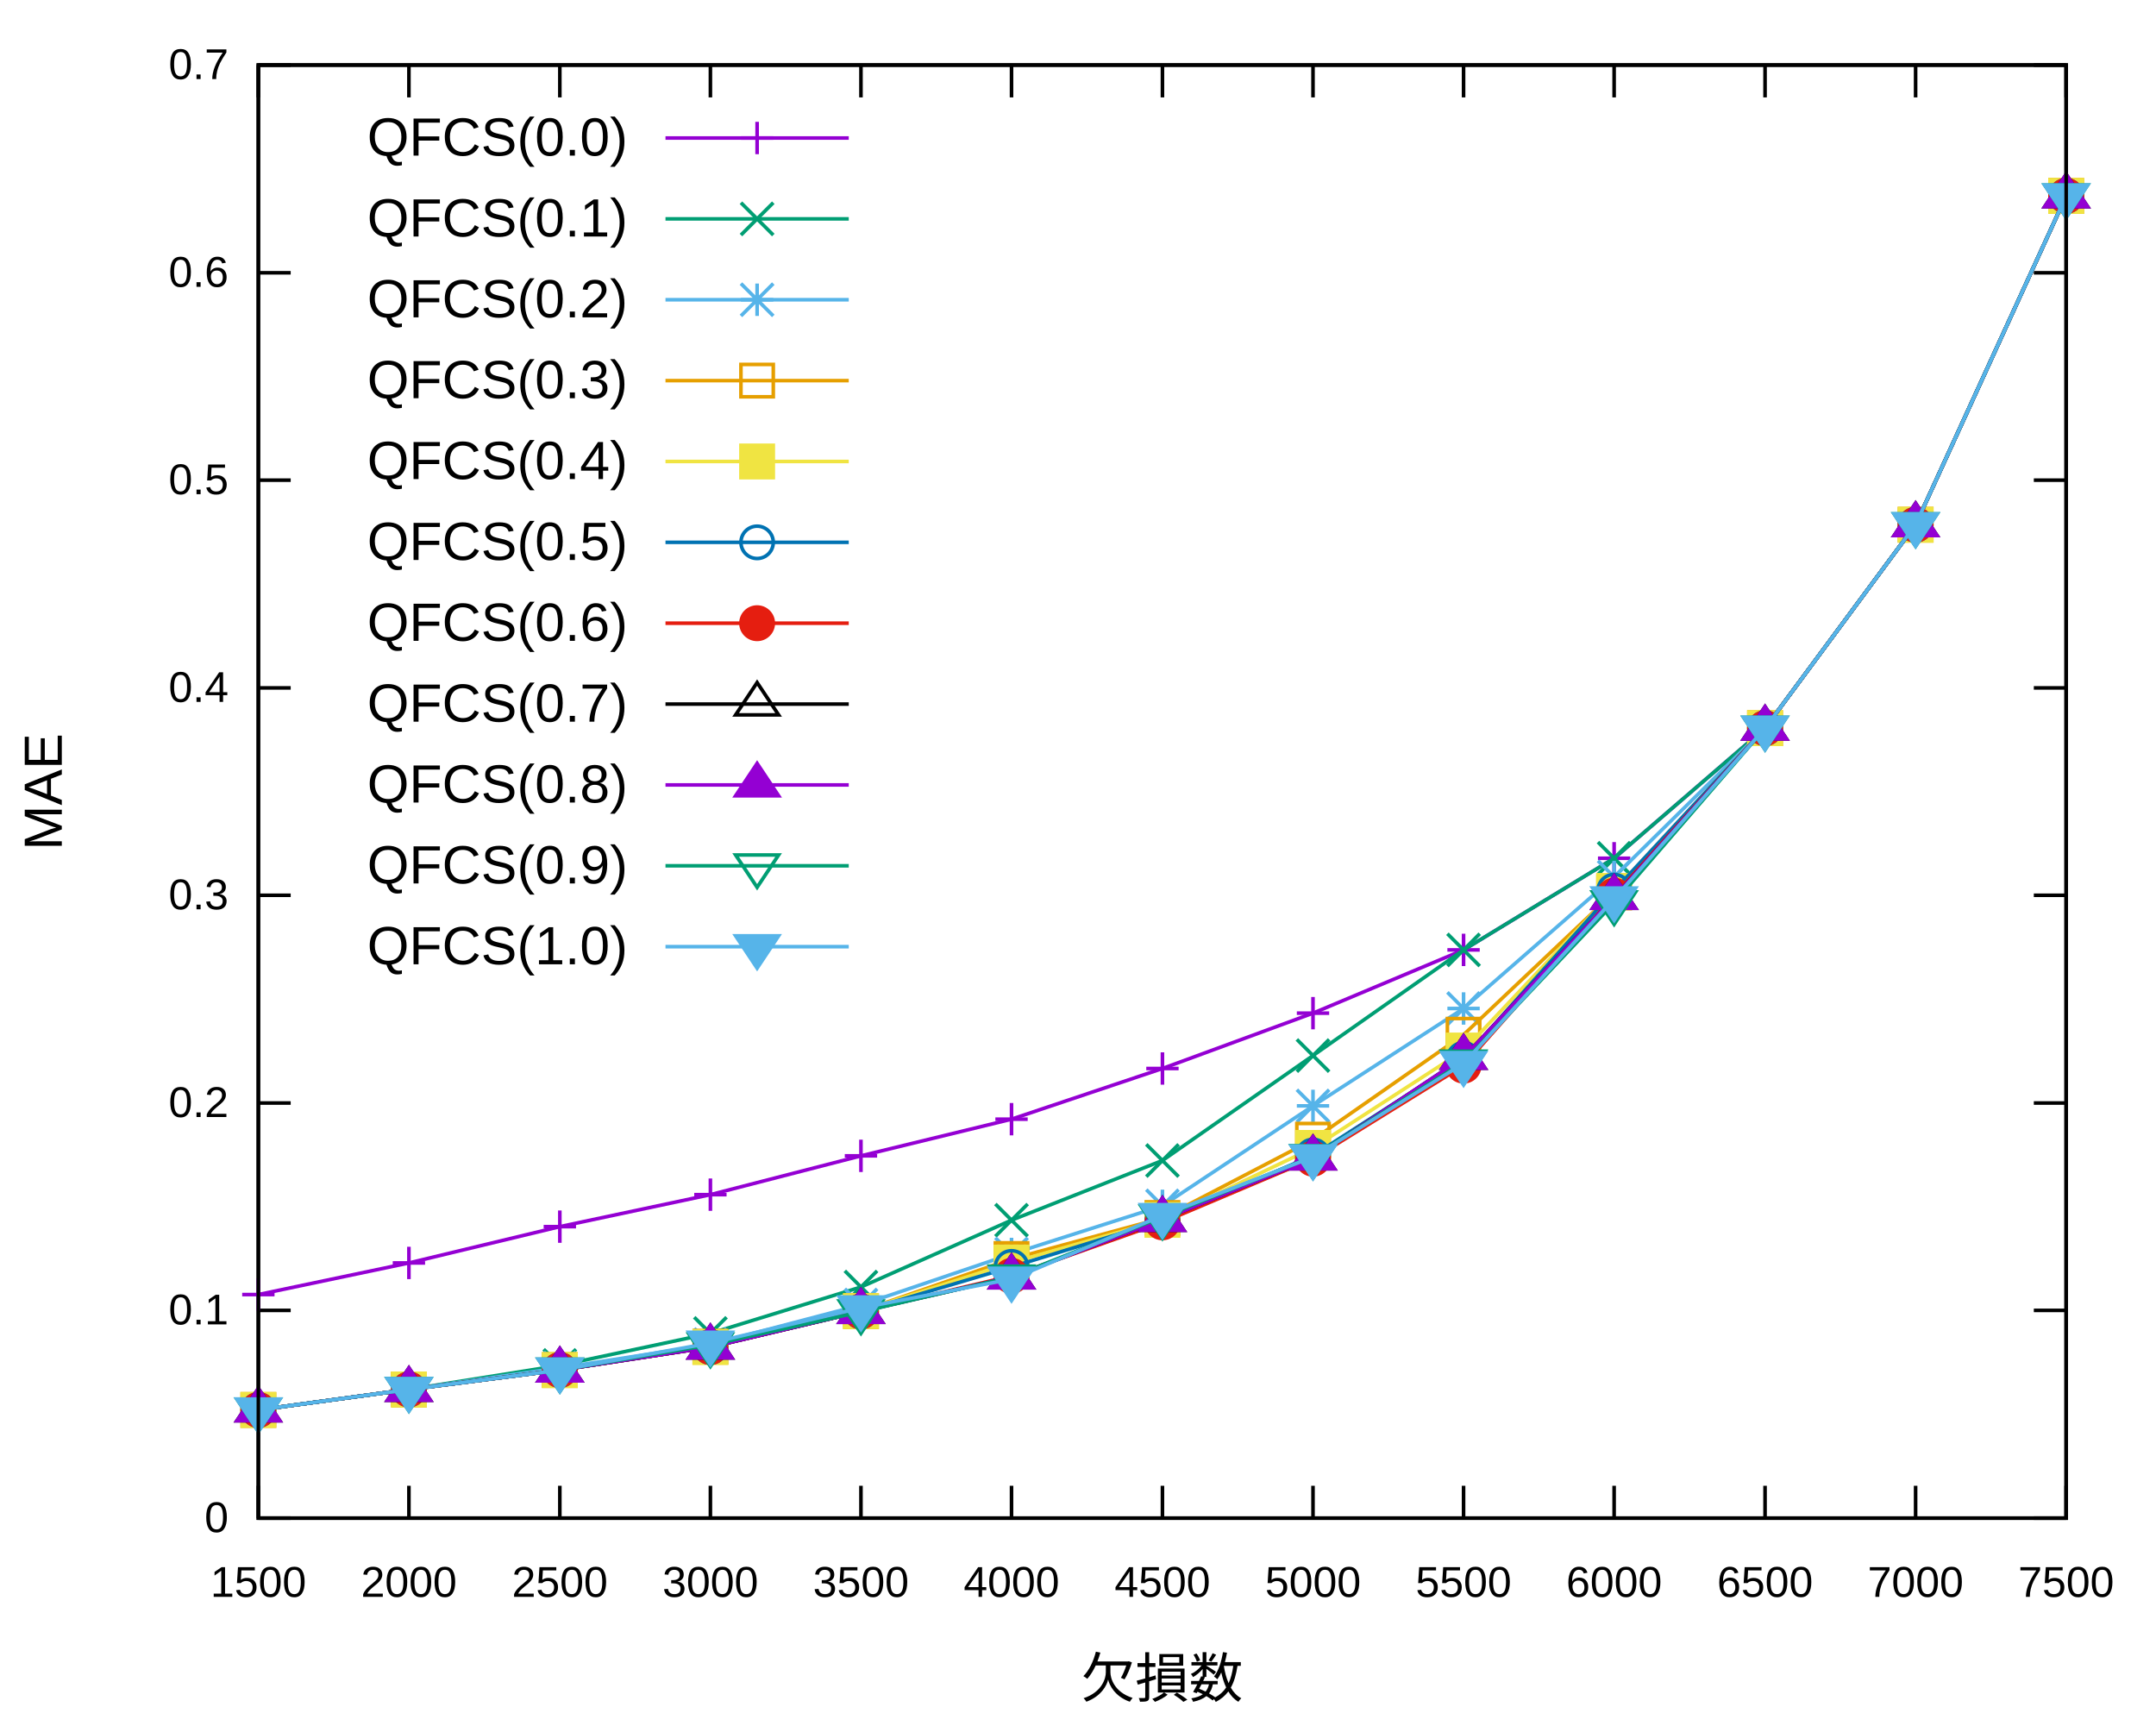
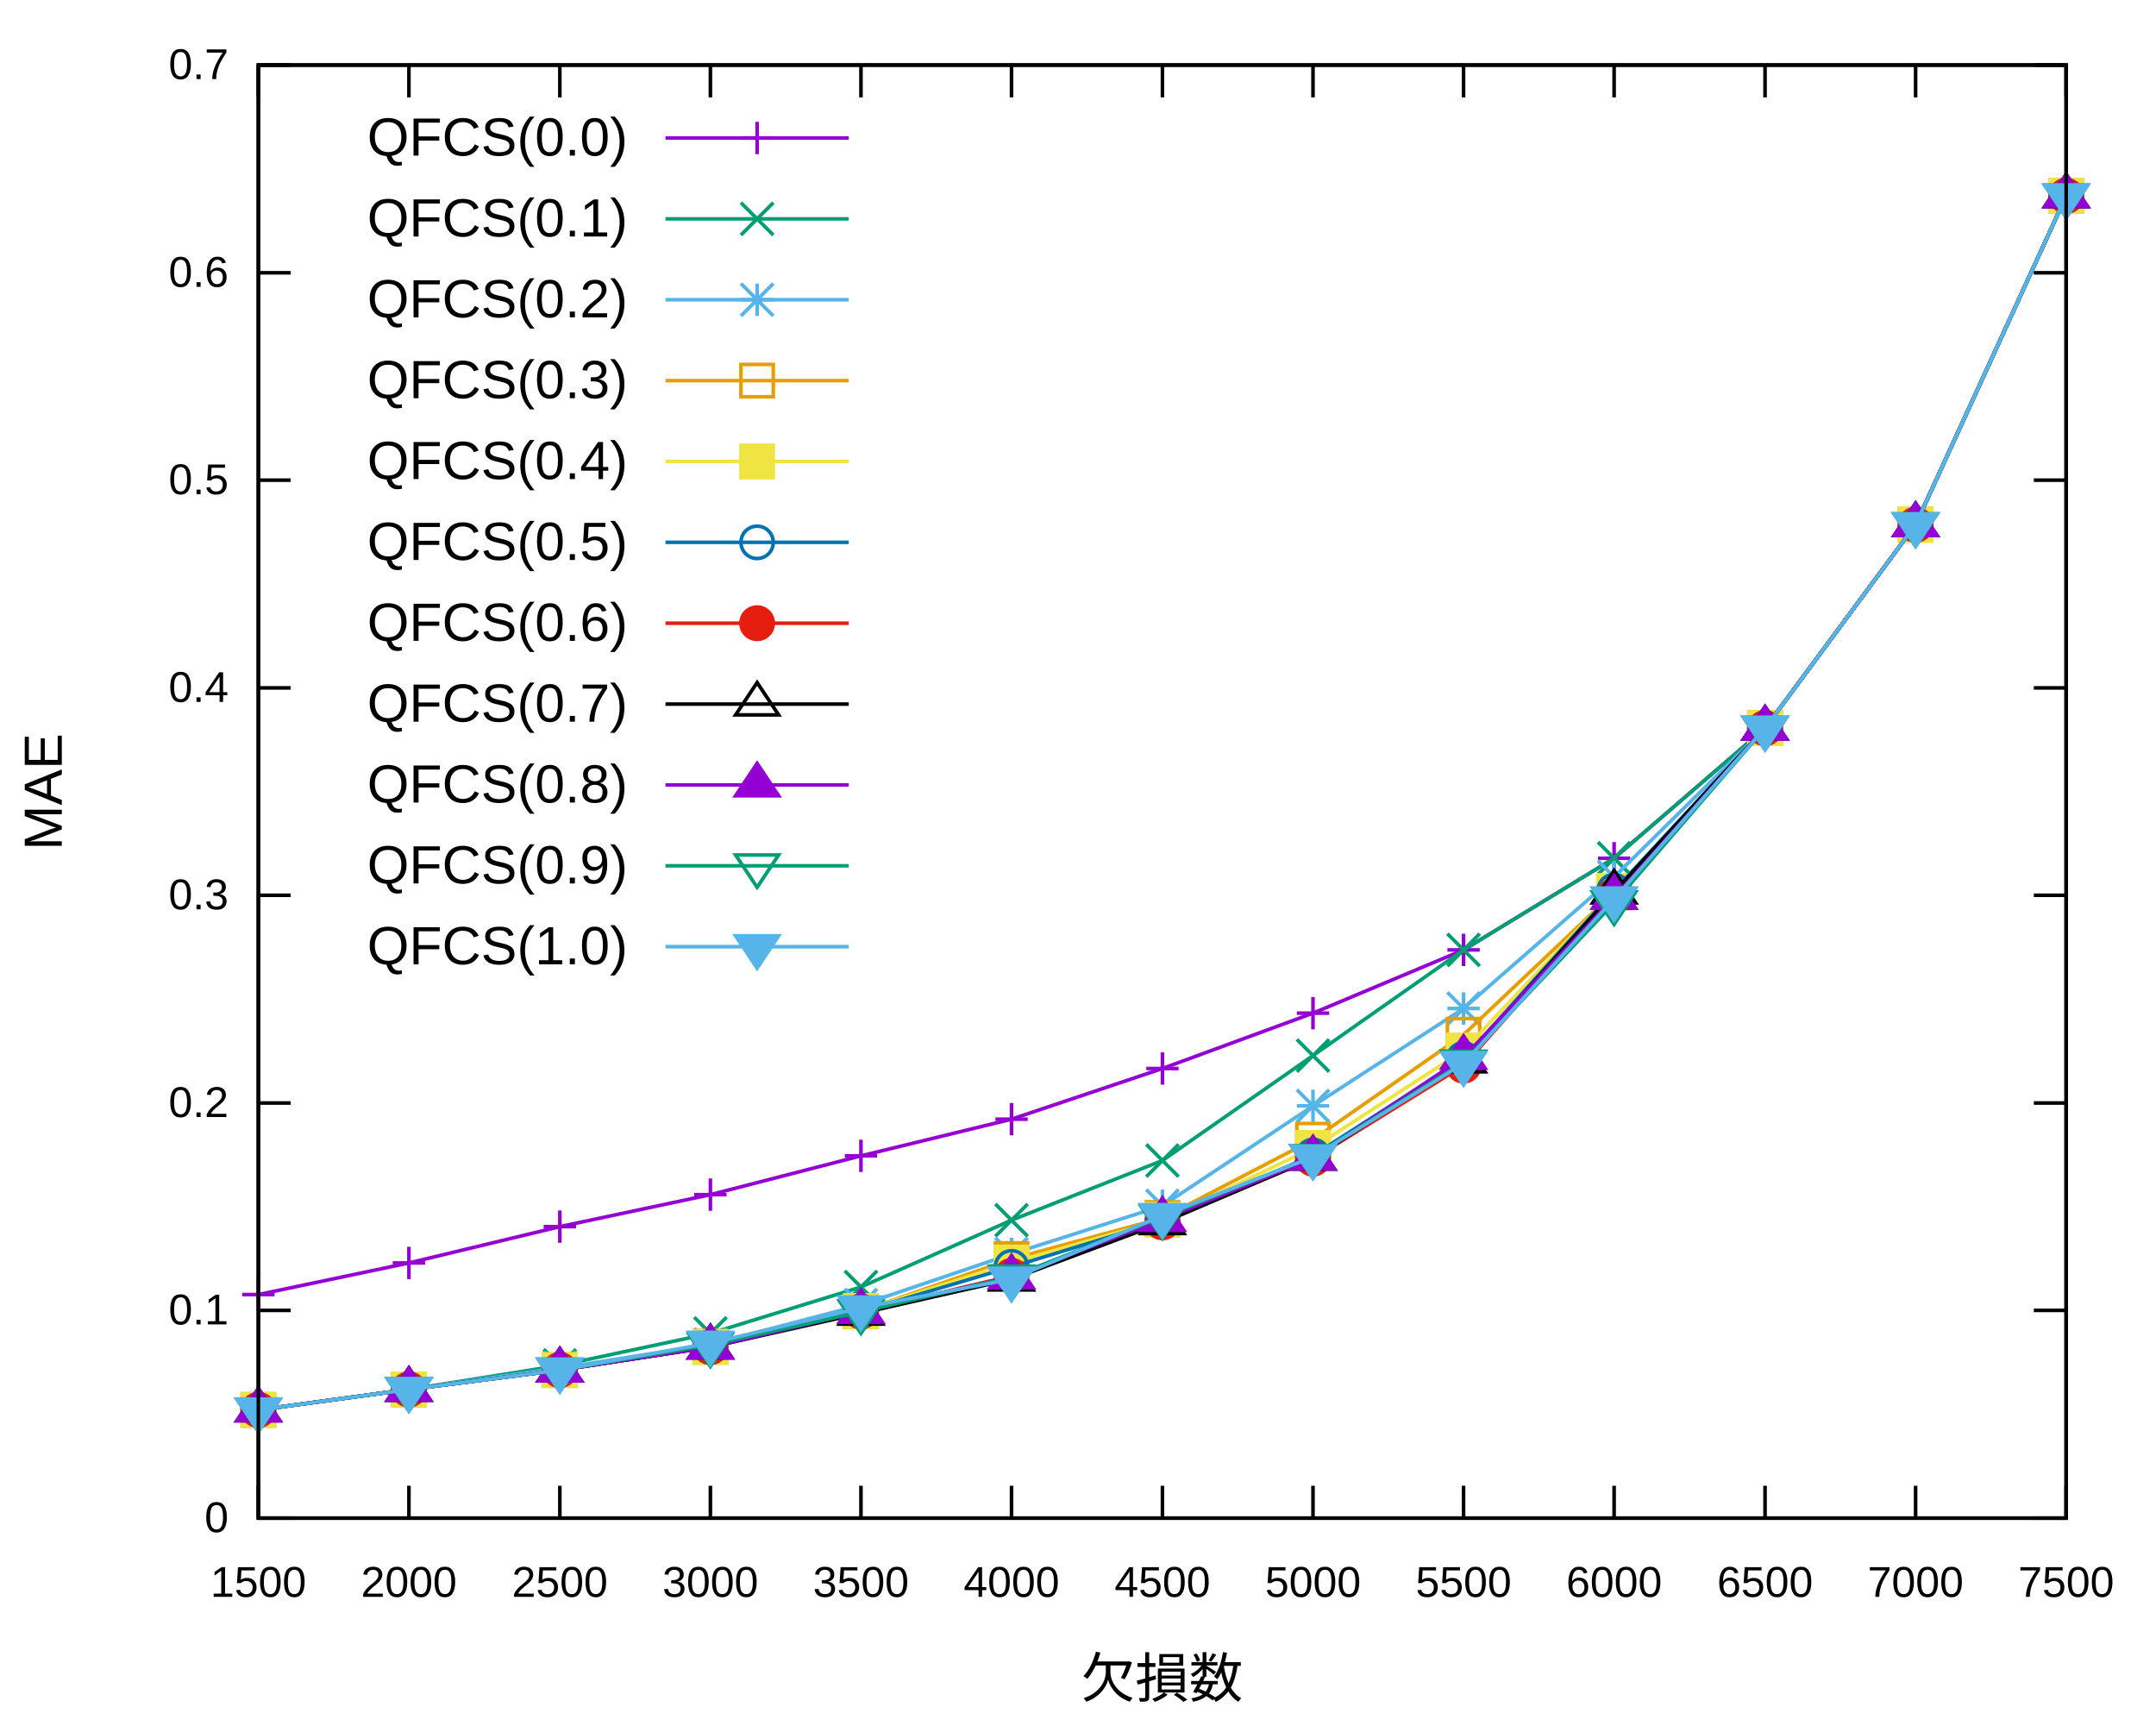
<svg xmlns="http://www.w3.org/2000/svg" xmlns:xlink="http://www.w3.org/1999/xlink" width="600" height="480" viewBox="0 0 600 480">
  <g id="gnuplot_canvas">
    <rect x="0" y="0" width="600" height="480" fill="none" />
    <defs>
      <circle id="gpDot" r="0.5" stroke-width="0.5" />
      <path id="gpPt0" stroke-width="0.222" stroke="currentColor" d="M-1,0 h2 M0,-1 v2" />
      <path id="gpPt1" stroke-width="0.222" stroke="currentColor" d="M-1,-1 L1,1 M1,-1 L-1,1" />
      <path id="gpPt2" stroke-width="0.222" stroke="currentColor" d="M-1,0 L1,0 M0,-1 L0,1 M-1,-1 L1,1 M-1,1 L1,-1" />
      <rect id="gpPt3" stroke-width="0.222" stroke="currentColor" x="-1" y="-1" width="2" height="2" />
      <rect id="gpPt4" stroke-width="0.222" stroke="currentColor" fill="currentColor" x="-1" y="-1" width="2" height="2" />
      <circle id="gpPt5" stroke-width="0.222" stroke="currentColor" cx="0" cy="0" r="1" />
      <use xlink:href="#gpPt5" id="gpPt6" fill="currentColor" stroke="none" />
      <path id="gpPt7" stroke-width="0.222" stroke="currentColor" d="M0,-1.33 L-1.33,0.67 L1.33,0.67 z" />
      <use xlink:href="#gpPt7" id="gpPt8" fill="currentColor" stroke="none" />
      <use xlink:href="#gpPt7" id="gpPt9" stroke="currentColor" transform="rotate(180)" />
      <use xlink:href="#gpPt9" id="gpPt10" fill="currentColor" stroke="none" />
      <use xlink:href="#gpPt3" id="gpPt11" stroke="currentColor" transform="rotate(45)" />
      <use xlink:href="#gpPt11" id="gpPt12" fill="currentColor" stroke="none" />
      <path id="gpPt13" stroke-width="0.222" stroke="currentColor" d="M0,1.330 L1.265,0.411 L0.782,-1.067 L-0.782,-1.076 L-1.265,0.411 z" />
      <use xlink:href="#gpPt13" id="gpPt14" fill="currentColor" stroke="none" />
      <filter id="textbox" filterUnits="objectBoundingBox" x="0" y="0" height="1" width="1">
        <feFlood flood-color="white" flood-opacity="1" result="bgnd" />
        <feComposite in="SourceGraphic" in2="bgnd" operator="atop" />
      </filter>
      <filter id="greybox" filterUnits="objectBoundingBox" x="0" y="0" height="1" width="1">
        <feFlood flood-color="lightgrey" flood-opacity="1" result="grey" />
        <feComposite in="SourceGraphic" in2="grey" operator="atop" />
      </filter>
    </defs>
    <g fill="none" color="white" stroke="black" stroke-width="1.00" stroke-linecap="butt" stroke-linejoin="miter">
</g>
    <g fill="none" color="black" stroke="currentColor" stroke-width="1.00" stroke-linecap="butt" stroke-linejoin="miter">
      <path stroke="black" d="M71.9,422.4 L80.9,422.4 M575.0,422.4 L566.0,422.4  " />
      <g transform="translate(63.6,426.3)" stroke="none" fill="black" font-family="Arial" font-size="12.00" text-anchor="end">
        <text>
          <tspan font-family="Arial"> 0</tspan>
        </text>
      </g>
    </g>
    <g fill="none" color="black" stroke="currentColor" stroke-width="1.00" stroke-linecap="butt" stroke-linejoin="miter">
      <path stroke="black" d="M71.9,364.6 L80.9,364.6 M575.0,364.6 L566.0,364.6  " />
      <g transform="translate(63.6,368.5)" stroke="none" fill="black" font-family="Arial" font-size="12.00" text-anchor="end">
        <text>
          <tspan font-family="Arial"> 0.1</tspan>
        </text>
      </g>
    </g>
    <g fill="none" color="black" stroke="currentColor" stroke-width="1.00" stroke-linecap="butt" stroke-linejoin="miter">
      <path stroke="black" d="M71.9,306.9 L80.9,306.9 M575.0,306.9 L566.0,306.9  " />
      <g transform="translate(63.6,310.8)" stroke="none" fill="black" font-family="Arial" font-size="12.00" text-anchor="end">
        <text>
          <tspan font-family="Arial"> 0.2</tspan>
        </text>
      </g>
    </g>
    <g fill="none" color="black" stroke="currentColor" stroke-width="1.00" stroke-linecap="butt" stroke-linejoin="miter">
      <path stroke="black" d="M71.9,249.1 L80.9,249.1 M575.0,249.1 L566.0,249.1  " />
      <g transform="translate(63.6,253.0)" stroke="none" fill="black" font-family="Arial" font-size="12.00" text-anchor="end">
        <text>
          <tspan font-family="Arial"> 0.3</tspan>
        </text>
      </g>
    </g>
    <g fill="none" color="black" stroke="currentColor" stroke-width="1.00" stroke-linecap="butt" stroke-linejoin="miter">
      <path stroke="black" d="M71.9,191.4 L80.9,191.4 M575.0,191.4 L566.0,191.4  " />
      <g transform="translate(63.6,195.3)" stroke="none" fill="black" font-family="Arial" font-size="12.00" text-anchor="end">
        <text>
          <tspan font-family="Arial"> 0.4</tspan>
        </text>
      </g>
    </g>
    <g fill="none" color="black" stroke="currentColor" stroke-width="1.00" stroke-linecap="butt" stroke-linejoin="miter">
      <path stroke="black" d="M71.9,133.6 L80.9,133.6 M575.0,133.6 L566.0,133.6  " />
      <g transform="translate(63.6,137.5)" stroke="none" fill="black" font-family="Arial" font-size="12.00" text-anchor="end">
        <text>
          <tspan font-family="Arial"> 0.5</tspan>
        </text>
      </g>
    </g>
    <g fill="none" color="black" stroke="currentColor" stroke-width="1.00" stroke-linecap="butt" stroke-linejoin="miter">
      <path stroke="black" d="M71.9,75.9 L80.9,75.9 M575.0,75.9 L566.0,75.9  " />
      <g transform="translate(63.6,79.8)" stroke="none" fill="black" font-family="Arial" font-size="12.00" text-anchor="end">
        <text>
          <tspan font-family="Arial"> 0.6</tspan>
        </text>
      </g>
    </g>
    <g fill="none" color="black" stroke="currentColor" stroke-width="1.00" stroke-linecap="butt" stroke-linejoin="miter">
      <path stroke="black" d="M71.9,18.1 L80.9,18.1 M575.0,18.1 L566.0,18.1  " />
      <g transform="translate(63.6,22.0)" stroke="none" fill="black" font-family="Arial" font-size="12.00" text-anchor="end">
        <text>
          <tspan font-family="Arial"> 0.7</tspan>
        </text>
      </g>
    </g>
    <g fill="none" color="black" stroke="currentColor" stroke-width="1.00" stroke-linecap="butt" stroke-linejoin="miter">
      <path stroke="black" d="M71.9,422.4 L71.9,413.4 M71.9,18.1 L71.9,27.1  " />
      <g transform="translate(71.9,444.3)" stroke="none" fill="black" font-family="Arial" font-size="12.00" text-anchor="middle">
        <text>
          <tspan font-family="Arial"> 1500</tspan>
        </text>
      </g>
    </g>
    <g fill="none" color="black" stroke="currentColor" stroke-width="1.00" stroke-linecap="butt" stroke-linejoin="miter">
      <path stroke="black" d="M113.8,422.4 L113.8,413.4 M113.8,18.1 L113.8,27.1  " />
      <g transform="translate(113.8,444.3)" stroke="none" fill="black" font-family="Arial" font-size="12.00" text-anchor="middle">
        <text>
          <tspan font-family="Arial"> 2000</tspan>
        </text>
      </g>
    </g>
    <g fill="none" color="black" stroke="currentColor" stroke-width="1.00" stroke-linecap="butt" stroke-linejoin="miter">
      <path stroke="black" d="M155.8,422.4 L155.8,413.4 M155.8,18.1 L155.8,27.1  " />
      <g transform="translate(155.8,444.3)" stroke="none" fill="black" font-family="Arial" font-size="12.00" text-anchor="middle">
        <text>
          <tspan font-family="Arial"> 2500</tspan>
        </text>
      </g>
    </g>
    <g fill="none" color="black" stroke="currentColor" stroke-width="1.00" stroke-linecap="butt" stroke-linejoin="miter">
      <path stroke="black" d="M197.7,422.4 L197.7,413.4 M197.7,18.1 L197.7,27.1  " />
      <g transform="translate(197.7,444.3)" stroke="none" fill="black" font-family="Arial" font-size="12.00" text-anchor="middle">
        <text>
          <tspan font-family="Arial"> 3000</tspan>
        </text>
      </g>
    </g>
    <g fill="none" color="black" stroke="currentColor" stroke-width="1.00" stroke-linecap="butt" stroke-linejoin="miter">
      <path stroke="black" d="M239.6,422.4 L239.6,413.4 M239.6,18.1 L239.6,27.1  " />
      <g transform="translate(239.6,444.3)" stroke="none" fill="black" font-family="Arial" font-size="12.00" text-anchor="middle">
        <text>
          <tspan font-family="Arial"> 3500</tspan>
        </text>
      </g>
    </g>
    <g fill="none" color="black" stroke="currentColor" stroke-width="1.00" stroke-linecap="butt" stroke-linejoin="miter">
      <path stroke="black" d="M281.5,422.4 L281.5,413.4 M281.5,18.1 L281.5,27.1  " />
      <g transform="translate(281.5,444.3)" stroke="none" fill="black" font-family="Arial" font-size="12.00" text-anchor="middle">
        <text>
          <tspan font-family="Arial"> 4000</tspan>
        </text>
      </g>
    </g>
    <g fill="none" color="black" stroke="currentColor" stroke-width="1.00" stroke-linecap="butt" stroke-linejoin="miter">
      <path stroke="black" d="M323.5,422.4 L323.5,413.4 M323.5,18.1 L323.5,27.1  " />
      <g transform="translate(323.5,444.3)" stroke="none" fill="black" font-family="Arial" font-size="12.00" text-anchor="middle">
        <text>
          <tspan font-family="Arial"> 4500</tspan>
        </text>
      </g>
    </g>
    <g fill="none" color="black" stroke="currentColor" stroke-width="1.00" stroke-linecap="butt" stroke-linejoin="miter">
      <path stroke="black" d="M365.4,422.4 L365.4,413.4 M365.4,18.1 L365.4,27.1  " />
      <g transform="translate(365.4,444.3)" stroke="none" fill="black" font-family="Arial" font-size="12.00" text-anchor="middle">
        <text>
          <tspan font-family="Arial"> 5000</tspan>
        </text>
      </g>
    </g>
    <g fill="none" color="black" stroke="currentColor" stroke-width="1.00" stroke-linecap="butt" stroke-linejoin="miter">
      <path stroke="black" d="M407.3,422.4 L407.3,413.4 M407.3,18.1 L407.3,27.1  " />
      <g transform="translate(407.3,444.3)" stroke="none" fill="black" font-family="Arial" font-size="12.00" text-anchor="middle">
        <text>
          <tspan font-family="Arial"> 5500</tspan>
        </text>
      </g>
    </g>
    <g fill="none" color="black" stroke="currentColor" stroke-width="1.00" stroke-linecap="butt" stroke-linejoin="miter">
      <path stroke="black" d="M449.2,422.4 L449.2,413.4 M449.2,18.1 L449.2,27.1  " />
      <g transform="translate(449.2,444.3)" stroke="none" fill="black" font-family="Arial" font-size="12.00" text-anchor="middle">
        <text>
          <tspan font-family="Arial"> 6000</tspan>
        </text>
      </g>
    </g>
    <g fill="none" color="black" stroke="currentColor" stroke-width="1.00" stroke-linecap="butt" stroke-linejoin="miter">
      <path stroke="black" d="M491.2,422.4 L491.2,413.4 M491.2,18.1 L491.2,27.1  " />
      <g transform="translate(491.2,444.3)" stroke="none" fill="black" font-family="Arial" font-size="12.00" text-anchor="middle">
        <text>
          <tspan font-family="Arial"> 6500</tspan>
        </text>
      </g>
    </g>
    <g fill="none" color="black" stroke="currentColor" stroke-width="1.00" stroke-linecap="butt" stroke-linejoin="miter">
      <path stroke="black" d="M533.1,422.4 L533.1,413.4 M533.1,18.1 L533.1,27.1  " />
      <g transform="translate(533.1,444.3)" stroke="none" fill="black" font-family="Arial" font-size="12.00" text-anchor="middle">
        <text>
          <tspan font-family="Arial"> 7000</tspan>
        </text>
      </g>
    </g>
    <g fill="none" color="black" stroke="currentColor" stroke-width="1.00" stroke-linecap="butt" stroke-linejoin="miter">
      <path stroke="black" d="M575.0,422.4 L575.0,413.4 M575.0,18.1 L575.0,27.1  " />
      <g transform="translate(575.0,444.3)" stroke="none" fill="black" font-family="Arial" font-size="12.00" text-anchor="middle">
        <text>
          <tspan font-family="Arial"> 7500</tspan>
        </text>
      </g>
    </g>
    <g fill="none" color="black" stroke="currentColor" stroke-width="1.00" stroke-linecap="butt" stroke-linejoin="miter">
</g>
    <g fill="none" color="black" stroke="currentColor" stroke-width="1.00" stroke-linecap="butt" stroke-linejoin="miter">
      <path stroke="black" d="M71.9,18.1 L71.9,422.4 L575.0,422.4 L575.0,18.1 L71.9,18.1 Z  " />
    </g>
    <g fill="none" color="black" stroke="currentColor" stroke-width="1.00" stroke-linecap="butt" stroke-linejoin="miter">
      <g transform="translate(17.2,220.3) rotate(270)" stroke="none" fill="black" font-family="Arial" font-size="15.00" text-anchor="middle">
        <text>
          <tspan font-family="Arial">MAE</tspan>
        </text>
      </g>
    </g>
    <g fill="none" color="black" stroke="currentColor" stroke-width="1.00" stroke-linecap="butt" stroke-linejoin="miter">
      <g transform="translate(323.4,472.3)" stroke="none" fill="black" font-family="Arial" font-size="15.00" text-anchor="middle">
        <text>
          <tspan font-family="Arial">欠損数</tspan>
        </text>
      </g>
    </g>
    <g fill="none" color="black" stroke="currentColor" stroke-width="1.00" stroke-linecap="butt" stroke-linejoin="miter">
</g>
    <g id="gnuplot_plot_1">
      <g fill="none" color="black" stroke="currentColor" stroke-width="1.00" stroke-linecap="butt" stroke-linejoin="miter">
        <g transform="translate(174.7,43.3)" stroke="none" fill="black" font-family="Arial" font-size="15.00" text-anchor="end">
          <text>
            <tspan font-family="Arial">QFCS(0.0)</tspan>
          </text>
        </g>
      </g>
      <g fill="none" color="black" stroke="currentColor" stroke-width="1.00" stroke-linecap="butt" stroke-linejoin="miter">
        <path stroke="rgb(148,   0, 211)" d="M185.2,38.4 L236.2,38.4 M71.9,360.2 L113.8,351.4 L155.8,341.3 L197.7,332.4 L239.6,321.6 L281.5,311.4   L323.5,297.3 L365.4,281.9 L407.3,264.3 L449.2,238.8 L491.2,202.6 L533.1,146.0 L575.0,54.5  " />
        <use xlink:href="#gpPt0" transform="translate(71.9,360.2) scale(4.50)" color="rgb(148,   0, 211)" />
        <use xlink:href="#gpPt0" transform="translate(113.8,351.4) scale(4.50)" color="rgb(148,   0, 211)" />
        <use xlink:href="#gpPt0" transform="translate(155.8,341.3) scale(4.50)" color="rgb(148,   0, 211)" />
        <use xlink:href="#gpPt0" transform="translate(197.7,332.4) scale(4.50)" color="rgb(148,   0, 211)" />
        <use xlink:href="#gpPt0" transform="translate(239.6,321.6) scale(4.50)" color="rgb(148,   0, 211)" />
        <use xlink:href="#gpPt0" transform="translate(281.5,311.4) scale(4.50)" color="rgb(148,   0, 211)" />
        <use xlink:href="#gpPt0" transform="translate(323.5,297.3) scale(4.50)" color="rgb(148,   0, 211)" />
        <use xlink:href="#gpPt0" transform="translate(365.4,281.9) scale(4.50)" color="rgb(148,   0, 211)" />
        <use xlink:href="#gpPt0" transform="translate(407.3,264.3) scale(4.50)" color="rgb(148,   0, 211)" />
        <use xlink:href="#gpPt0" transform="translate(449.2,238.8) scale(4.50)" color="rgb(148,   0, 211)" />
        <use xlink:href="#gpPt0" transform="translate(491.2,202.6) scale(4.50)" color="rgb(148,   0, 211)" />
        <use xlink:href="#gpPt0" transform="translate(533.1,146.0) scale(4.50)" color="rgb(148,   0, 211)" />
        <use xlink:href="#gpPt0" transform="translate(575.0,54.5) scale(4.50)" color="rgb(148,   0, 211)" />
        <use xlink:href="#gpPt0" transform="translate(210.7,38.4) scale(4.50)" color="rgb(148,   0, 211)" />
      </g>
    </g>
    <g id="gnuplot_plot_2">
      <g fill="none" color="black" stroke="currentColor" stroke-width="1.00" stroke-linecap="butt" stroke-linejoin="miter">
        <g transform="translate(174.7,65.8)" stroke="none" fill="black" font-family="Arial" font-size="15.00" text-anchor="end">
          <text>
            <tspan font-family="Arial">QFCS(0.1)</tspan>
          </text>
        </g>
      </g>
      <g fill="none" color="black" stroke="currentColor" stroke-width="1.00" stroke-linecap="butt" stroke-linejoin="miter">
        <path stroke="rgb(  0, 158, 115)" d="M185.2,60.9 L236.2,60.9 M71.9,392.3 L113.8,386.6 L155.8,379.9 L197.7,371.0 L239.6,358.1 L281.5,339.5   L323.5,322.9 L365.4,293.7 L407.3,264.3 L449.2,238.8 L491.2,202.6 L533.1,146.0 L575.0,54.5  " />
        <use xlink:href="#gpPt1" transform="translate(71.9,392.3) scale(4.50)" color="rgb(  0, 158, 115)" />
        <use xlink:href="#gpPt1" transform="translate(113.8,386.6) scale(4.50)" color="rgb(  0, 158, 115)" />
        <use xlink:href="#gpPt1" transform="translate(155.8,379.9) scale(4.50)" color="rgb(  0, 158, 115)" />
        <use xlink:href="#gpPt1" transform="translate(197.7,371.0) scale(4.50)" color="rgb(  0, 158, 115)" />
        <use xlink:href="#gpPt1" transform="translate(239.6,358.1) scale(4.50)" color="rgb(  0, 158, 115)" />
        <use xlink:href="#gpPt1" transform="translate(281.5,339.5) scale(4.50)" color="rgb(  0, 158, 115)" />
        <use xlink:href="#gpPt1" transform="translate(323.5,322.9) scale(4.50)" color="rgb(  0, 158, 115)" />
        <use xlink:href="#gpPt1" transform="translate(365.4,293.7) scale(4.50)" color="rgb(  0, 158, 115)" />
        <use xlink:href="#gpPt1" transform="translate(407.3,264.3) scale(4.50)" color="rgb(  0, 158, 115)" />
        <use xlink:href="#gpPt1" transform="translate(449.2,238.8) scale(4.50)" color="rgb(  0, 158, 115)" />
        <use xlink:href="#gpPt1" transform="translate(491.2,202.6) scale(4.50)" color="rgb(  0, 158, 115)" />
        <use xlink:href="#gpPt1" transform="translate(533.1,146.0) scale(4.50)" color="rgb(  0, 158, 115)" />
        <use xlink:href="#gpPt1" transform="translate(575.0,54.5) scale(4.50)" color="rgb(  0, 158, 115)" />
        <use xlink:href="#gpPt1" transform="translate(210.7,60.9) scale(4.50)" color="rgb(  0, 158, 115)" />
      </g>
    </g>
    <g id="gnuplot_plot_3">
      <g fill="none" color="black" stroke="currentColor" stroke-width="1.00" stroke-linecap="butt" stroke-linejoin="miter">
        <g transform="translate(174.7,88.3)" stroke="none" fill="black" font-family="Arial" font-size="15.00" text-anchor="end">
          <text>
            <tspan font-family="Arial">QFCS(0.2)</tspan>
          </text>
        </g>
      </g>
      <g fill="none" color="black" stroke="currentColor" stroke-width="1.00" stroke-linecap="butt" stroke-linejoin="miter">
        <path stroke="rgb( 86, 180, 233)" d="M185.2,83.4 L236.2,83.4 M71.9,392.3 L113.8,386.6 L155.8,380.6 L197.7,374.1 L239.6,363.1 L281.5,348.9   L323.5,335.5 L365.4,307.7 L407.3,280.6 L449.2,244.0 L491.2,202.6 L533.1,146.0 L575.0,54.5  " />
        <use xlink:href="#gpPt2" transform="translate(71.9,392.3) scale(4.50)" color="rgb( 86, 180, 233)" />
        <use xlink:href="#gpPt2" transform="translate(113.8,386.6) scale(4.50)" color="rgb( 86, 180, 233)" />
        <use xlink:href="#gpPt2" transform="translate(155.8,380.6) scale(4.50)" color="rgb( 86, 180, 233)" />
        <use xlink:href="#gpPt2" transform="translate(197.7,374.1) scale(4.50)" color="rgb( 86, 180, 233)" />
        <use xlink:href="#gpPt2" transform="translate(239.6,363.1) scale(4.50)" color="rgb( 86, 180, 233)" />
        <use xlink:href="#gpPt2" transform="translate(281.5,348.9) scale(4.50)" color="rgb( 86, 180, 233)" />
        <use xlink:href="#gpPt2" transform="translate(323.5,335.5) scale(4.50)" color="rgb( 86, 180, 233)" />
        <use xlink:href="#gpPt2" transform="translate(365.4,307.7) scale(4.50)" color="rgb( 86, 180, 233)" />
        <use xlink:href="#gpPt2" transform="translate(407.3,280.6) scale(4.50)" color="rgb( 86, 180, 233)" />
        <use xlink:href="#gpPt2" transform="translate(449.2,244.0) scale(4.50)" color="rgb( 86, 180, 233)" />
        <use xlink:href="#gpPt2" transform="translate(491.2,202.6) scale(4.50)" color="rgb( 86, 180, 233)" />
        <use xlink:href="#gpPt2" transform="translate(533.1,146.0) scale(4.50)" color="rgb( 86, 180, 233)" />
        <use xlink:href="#gpPt2" transform="translate(575.0,54.5) scale(4.50)" color="rgb( 86, 180, 233)" />
        <use xlink:href="#gpPt2" transform="translate(210.7,83.4) scale(4.50)" color="rgb( 86, 180, 233)" />
      </g>
    </g>
    <g id="gnuplot_plot_4">
      <g fill="none" color="black" stroke="currentColor" stroke-width="1.00" stroke-linecap="butt" stroke-linejoin="miter">
        <g transform="translate(174.7,110.8)" stroke="none" fill="black" font-family="Arial" font-size="15.00" text-anchor="end">
          <text>
            <tspan font-family="Arial">QFCS(0.3)</tspan>
          </text>
        </g>
      </g>
      <g fill="none" color="black" stroke="currentColor" stroke-width="1.00" stroke-linecap="butt" stroke-linejoin="miter">
        <path stroke="rgb(230, 159,   0)" d="M185.2,105.9 L236.2,105.9 M71.9,392.3 L113.8,386.6 L155.8,381.2 L197.7,374.7 L239.6,364.8 L281.5,350.3   L323.5,338.9 L365.4,317.1 L407.3,287.9 L449.2,248.3 L491.2,202.6 L533.1,146.0 L575.0,54.5  " />
        <use xlink:href="#gpPt3" transform="translate(71.9,392.3) scale(4.50)" color="rgb(230, 159,   0)" />
        <use xlink:href="#gpPt3" transform="translate(113.8,386.6) scale(4.50)" color="rgb(230, 159,   0)" />
        <use xlink:href="#gpPt3" transform="translate(155.8,381.2) scale(4.50)" color="rgb(230, 159,   0)" />
        <use xlink:href="#gpPt3" transform="translate(197.7,374.7) scale(4.50)" color="rgb(230, 159,   0)" />
        <use xlink:href="#gpPt3" transform="translate(239.6,364.8) scale(4.50)" color="rgb(230, 159,   0)" />
        <use xlink:href="#gpPt3" transform="translate(281.5,350.3) scale(4.50)" color="rgb(230, 159,   0)" />
        <use xlink:href="#gpPt3" transform="translate(323.5,338.9) scale(4.50)" color="rgb(230, 159,   0)" />
        <use xlink:href="#gpPt3" transform="translate(365.4,317.1) scale(4.50)" color="rgb(230, 159,   0)" />
        <use xlink:href="#gpPt3" transform="translate(407.3,287.9) scale(4.50)" color="rgb(230, 159,   0)" />
        <use xlink:href="#gpPt3" transform="translate(449.2,248.3) scale(4.50)" color="rgb(230, 159,   0)" />
        <use xlink:href="#gpPt3" transform="translate(491.2,202.6) scale(4.50)" color="rgb(230, 159,   0)" />
        <use xlink:href="#gpPt3" transform="translate(533.1,146.0) scale(4.50)" color="rgb(230, 159,   0)" />
        <use xlink:href="#gpPt3" transform="translate(575.0,54.5) scale(4.50)" color="rgb(230, 159,   0)" />
        <use xlink:href="#gpPt3" transform="translate(210.7,105.9) scale(4.50)" color="rgb(230, 159,   0)" />
      </g>
    </g>
    <g id="gnuplot_plot_5">
      <g fill="none" color="black" stroke="currentColor" stroke-width="1.00" stroke-linecap="butt" stroke-linejoin="miter">
        <g transform="translate(174.7,133.3)" stroke="none" fill="black" font-family="Arial" font-size="15.00" text-anchor="end">
          <text>
            <tspan font-family="Arial">QFCS(0.4)</tspan>
          </text>
        </g>
      </g>
      <g fill="none" color="black" stroke="currentColor" stroke-width="1.00" stroke-linecap="butt" stroke-linejoin="miter">
        <path stroke="rgb(240, 228,  66)" d="M185.2,128.4 L236.2,128.4 M71.9,392.3 L113.8,386.6 L155.8,381.2 L197.7,374.8 L239.6,364.8 L281.5,351.3   L323.5,339.4 L365.4,319.4 L407.3,292.3 L449.2,247.9 L491.2,202.6 L533.1,146.0 L575.0,54.5  " />
        <use xlink:href="#gpPt4" transform="translate(71.9,392.3) scale(4.50)" color="rgb(240, 228,  66)" />
        <use xlink:href="#gpPt4" transform="translate(113.8,386.6) scale(4.50)" color="rgb(240, 228,  66)" />
        <use xlink:href="#gpPt4" transform="translate(155.8,381.2) scale(4.50)" color="rgb(240, 228,  66)" />
        <use xlink:href="#gpPt4" transform="translate(197.7,374.8) scale(4.50)" color="rgb(240, 228,  66)" />
        <use xlink:href="#gpPt4" transform="translate(239.6,364.8) scale(4.50)" color="rgb(240, 228,  66)" />
        <use xlink:href="#gpPt4" transform="translate(281.5,351.3) scale(4.50)" color="rgb(240, 228,  66)" />
        <use xlink:href="#gpPt4" transform="translate(323.5,339.4) scale(4.50)" color="rgb(240, 228,  66)" />
        <use xlink:href="#gpPt4" transform="translate(365.4,319.4) scale(4.50)" color="rgb(240, 228,  66)" />
        <use xlink:href="#gpPt4" transform="translate(407.3,292.3) scale(4.50)" color="rgb(240, 228,  66)" />
        <use xlink:href="#gpPt4" transform="translate(449.2,247.9) scale(4.50)" color="rgb(240, 228,  66)" />
        <use xlink:href="#gpPt4" transform="translate(491.2,202.6) scale(4.50)" color="rgb(240, 228,  66)" />
        <use xlink:href="#gpPt4" transform="translate(533.1,146.0) scale(4.50)" color="rgb(240, 228,  66)" />
        <use xlink:href="#gpPt4" transform="translate(575.0,54.5) scale(4.50)" color="rgb(240, 228,  66)" />
        <use xlink:href="#gpPt4" transform="translate(210.7,128.4) scale(4.50)" color="rgb(240, 228,  66)" />
      </g>
    </g>
    <g id="gnuplot_plot_6">
      <g fill="none" color="black" stroke="currentColor" stroke-width="1.00" stroke-linecap="butt" stroke-linejoin="miter">
        <g transform="translate(174.7,155.8)" stroke="none" fill="black" font-family="Arial" font-size="15.00" text-anchor="end">
          <text>
            <tspan font-family="Arial">QFCS(0.5)</tspan>
          </text>
        </g>
      </g>
      <g fill="none" color="black" stroke="currentColor" stroke-width="1.00" stroke-linecap="butt" stroke-linejoin="miter">
        <path stroke="rgb(  0, 114, 178)" d="M185.2,150.9 L236.2,150.9 M71.9,392.3 L113.8,386.6 L155.8,381.2 L197.7,374.8 L239.6,364.9 L281.5,352.5   L323.5,339.6 L365.4,321.5 L407.3,294.6 L449.2,247.8 L491.2,202.6 L533.1,146.0 L575.0,54.5  " />
        <use xlink:href="#gpPt5" transform="translate(71.9,392.3) scale(4.50)" color="rgb(  0, 114, 178)" />
        <use xlink:href="#gpPt5" transform="translate(113.8,386.6) scale(4.50)" color="rgb(  0, 114, 178)" />
        <use xlink:href="#gpPt5" transform="translate(155.8,381.2) scale(4.50)" color="rgb(  0, 114, 178)" />
        <use xlink:href="#gpPt5" transform="translate(197.7,374.8) scale(4.50)" color="rgb(  0, 114, 178)" />
        <use xlink:href="#gpPt5" transform="translate(239.6,364.9) scale(4.50)" color="rgb(  0, 114, 178)" />
        <use xlink:href="#gpPt5" transform="translate(281.5,352.5) scale(4.50)" color="rgb(  0, 114, 178)" />
        <use xlink:href="#gpPt5" transform="translate(323.5,339.6) scale(4.50)" color="rgb(  0, 114, 178)" />
        <use xlink:href="#gpPt5" transform="translate(365.4,321.5) scale(4.50)" color="rgb(  0, 114, 178)" />
        <use xlink:href="#gpPt5" transform="translate(407.3,294.6) scale(4.50)" color="rgb(  0, 114, 178)" />
        <use xlink:href="#gpPt5" transform="translate(449.2,247.8) scale(4.50)" color="rgb(  0, 114, 178)" />
        <use xlink:href="#gpPt5" transform="translate(491.2,202.6) scale(4.50)" color="rgb(  0, 114, 178)" />
        <use xlink:href="#gpPt5" transform="translate(533.1,146.0) scale(4.50)" color="rgb(  0, 114, 178)" />
        <use xlink:href="#gpPt5" transform="translate(575.0,54.5) scale(4.50)" color="rgb(  0, 114, 178)" />
        <use xlink:href="#gpPt5" transform="translate(210.7,150.9) scale(4.50)" color="rgb(  0, 114, 178)" />
      </g>
    </g>
    <g id="gnuplot_plot_7">
      <g fill="none" color="black" stroke="currentColor" stroke-width="1.00" stroke-linecap="butt" stroke-linejoin="miter">
        <g transform="translate(174.7,178.3)" stroke="none" fill="black" font-family="Arial" font-size="15.00" text-anchor="end">
          <text>
            <tspan font-family="Arial">QFCS(0.6)</tspan>
          </text>
        </g>
      </g>
      <g fill="none" color="black" stroke="currentColor" stroke-width="1.00" stroke-linecap="butt" stroke-linejoin="miter">
        <path stroke="rgb(229,  30,  16)" d="M185.2,173.4 L236.2,173.4 M71.9,392.3 L113.8,386.6 L155.8,381.2 L197.7,374.8 L239.6,364.9 L281.5,355.0   L323.5,340.1 L365.4,322.4 L407.3,296.5 L449.2,249.2 L491.2,202.6 L533.1,146.0 L575.0,54.5  " />
        <use xlink:href="#gpPt6" transform="translate(71.9,392.3) scale(4.50)" color="rgb(229,  30,  16)" />
        <use xlink:href="#gpPt6" transform="translate(113.8,386.6) scale(4.50)" color="rgb(229,  30,  16)" />
        <use xlink:href="#gpPt6" transform="translate(155.8,381.2) scale(4.50)" color="rgb(229,  30,  16)" />
        <use xlink:href="#gpPt6" transform="translate(197.7,374.8) scale(4.50)" color="rgb(229,  30,  16)" />
        <use xlink:href="#gpPt6" transform="translate(239.6,364.9) scale(4.50)" color="rgb(229,  30,  16)" />
        <use xlink:href="#gpPt6" transform="translate(281.5,355.0) scale(4.50)" color="rgb(229,  30,  16)" />
        <use xlink:href="#gpPt6" transform="translate(323.5,340.1) scale(4.50)" color="rgb(229,  30,  16)" />
        <use xlink:href="#gpPt6" transform="translate(365.4,322.4) scale(4.50)" color="rgb(229,  30,  16)" />
        <use xlink:href="#gpPt6" transform="translate(407.3,296.5) scale(4.50)" color="rgb(229,  30,  16)" />
        <use xlink:href="#gpPt6" transform="translate(449.2,249.2) scale(4.50)" color="rgb(229,  30,  16)" />
        <use xlink:href="#gpPt6" transform="translate(491.2,202.6) scale(4.50)" color="rgb(229,  30,  16)" />
        <use xlink:href="#gpPt6" transform="translate(533.1,146.0) scale(4.50)" color="rgb(229,  30,  16)" />
        <use xlink:href="#gpPt6" transform="translate(575.0,54.5) scale(4.50)" color="rgb(229,  30,  16)" />
        <use xlink:href="#gpPt6" transform="translate(210.7,173.4) scale(4.50)" color="rgb(229,  30,  16)" />
      </g>
    </g>
    <g id="gnuplot_plot_8">
      <g fill="none" color="black" stroke="currentColor" stroke-width="1.00" stroke-linecap="butt" stroke-linejoin="miter">
        <g transform="translate(174.7,200.8)" stroke="none" fill="black" font-family="Arial" font-size="15.00" text-anchor="end">
          <text>
            <tspan font-family="Arial">QFCS(0.7)</tspan>
          </text>
        </g>
      </g>
      <g fill="none" color="black" stroke="currentColor" stroke-width="1.00" stroke-linecap="butt" stroke-linejoin="miter">
-         <path stroke="rgb(  0,   0,   0)" d="M185.2,195.9 L236.2,195.9 M71.9,392.3 L113.8,386.6 L155.8,381.2 L197.7,374.8 L239.6,364.9 L281.5,355.3   L323.5,339.3 L365.4,322.2 L407.3,294.2 L449.2,249.7 L491.2,202.6 L533.1,146.0 L575.0,54.5  " />
+         <path stroke="rgb(  0,   0,   0)" d="M185.2,195.9 L236.2,195.9 M71.9,392.3 L113.8,386.6 L155.8,381.2 L197.7,374.8 L239.6,365.4 L281.5,355.9   L323.5,340.2 L365.4,322.3 L407.3,295.2 L449.2,248.2 L491.2,202.6 L533.1,146.0 L575.0,54.5  " />
        <use xlink:href="#gpPt7" transform="translate(71.9,392.3) scale(4.50)" color="rgb(  0,   0,   0)" />
        <use xlink:href="#gpPt7" transform="translate(113.8,386.6) scale(4.50)" color="rgb(  0,   0,   0)" />
        <use xlink:href="#gpPt7" transform="translate(155.8,381.2) scale(4.50)" color="rgb(  0,   0,   0)" />
        <use xlink:href="#gpPt7" transform="translate(197.7,374.8) scale(4.50)" color="rgb(  0,   0,   0)" />
-         <use xlink:href="#gpPt7" transform="translate(239.6,364.9) scale(4.50)" color="rgb(  0,   0,   0)" />
-         <use xlink:href="#gpPt7" transform="translate(281.5,355.3) scale(4.50)" color="rgb(  0,   0,   0)" />
-         <use xlink:href="#gpPt7" transform="translate(323.5,339.3) scale(4.50)" color="rgb(  0,   0,   0)" />
-         <use xlink:href="#gpPt7" transform="translate(365.4,322.2) scale(4.50)" color="rgb(  0,   0,   0)" />
-         <use xlink:href="#gpPt7" transform="translate(407.3,294.2) scale(4.50)" color="rgb(  0,   0,   0)" />
-         <use xlink:href="#gpPt7" transform="translate(449.2,249.7) scale(4.50)" color="rgb(  0,   0,   0)" />
+         <use xlink:href="#gpPt7" transform="translate(239.6,365.4) scale(4.50)" color="rgb(  0,   0,   0)" />
+         <use xlink:href="#gpPt7" transform="translate(281.5,355.9) scale(4.50)" color="rgb(  0,   0,   0)" />
+         <use xlink:href="#gpPt7" transform="translate(323.5,340.2) scale(4.50)" color="rgb(  0,   0,   0)" />
+         <use xlink:href="#gpPt7" transform="translate(365.4,322.3) scale(4.50)" color="rgb(  0,   0,   0)" />
+         <use xlink:href="#gpPt7" transform="translate(407.3,295.2) scale(4.50)" color="rgb(  0,   0,   0)" />
+         <use xlink:href="#gpPt7" transform="translate(449.2,248.2) scale(4.50)" color="rgb(  0,   0,   0)" />
        <use xlink:href="#gpPt7" transform="translate(491.2,202.6) scale(4.50)" color="rgb(  0,   0,   0)" />
        <use xlink:href="#gpPt7" transform="translate(533.1,146.0) scale(4.50)" color="rgb(  0,   0,   0)" />
        <use xlink:href="#gpPt7" transform="translate(575.0,54.5) scale(4.50)" color="rgb(  0,   0,   0)" />
        <use xlink:href="#gpPt7" transform="translate(210.7,195.9) scale(4.50)" color="rgb(  0,   0,   0)" />
      </g>
    </g>
    <g id="gnuplot_plot_9">
      <g fill="none" color="black" stroke="currentColor" stroke-width="1.00" stroke-linecap="butt" stroke-linejoin="miter">
        <g transform="translate(174.7,223.3)" stroke="none" fill="black" font-family="Arial" font-size="15.00" text-anchor="end">
          <text>
            <tspan font-family="Arial">QFCS(0.8)</tspan>
          </text>
        </g>
      </g>
      <g fill="none" color="black" stroke="currentColor" stroke-width="1.00" stroke-linecap="butt" stroke-linejoin="miter">
        <path stroke="rgb(148,   0, 211)" d="M185.2,218.4 L236.2,218.4 M71.9,392.3 L113.8,386.6 L155.8,381.2 L197.7,374.8 L239.6,364.9 L281.5,355.3   L323.5,339.3 L365.4,322.2 L407.3,294.2 L449.2,249.7 L491.2,202.6 L533.1,146.0 L575.0,54.5  " />
        <use xlink:href="#gpPt8" transform="translate(71.9,392.3) scale(4.50)" color="rgb(148,   0, 211)" />
        <use xlink:href="#gpPt8" transform="translate(113.8,386.6) scale(4.50)" color="rgb(148,   0, 211)" />
        <use xlink:href="#gpPt8" transform="translate(155.8,381.2) scale(4.50)" color="rgb(148,   0, 211)" />
        <use xlink:href="#gpPt8" transform="translate(197.7,374.8) scale(4.50)" color="rgb(148,   0, 211)" />
        <use xlink:href="#gpPt8" transform="translate(239.6,364.9) scale(4.50)" color="rgb(148,   0, 211)" />
        <use xlink:href="#gpPt8" transform="translate(281.5,355.3) scale(4.50)" color="rgb(148,   0, 211)" />
        <use xlink:href="#gpPt8" transform="translate(323.5,339.3) scale(4.50)" color="rgb(148,   0, 211)" />
        <use xlink:href="#gpPt8" transform="translate(365.4,322.2) scale(4.50)" color="rgb(148,   0, 211)" />
        <use xlink:href="#gpPt8" transform="translate(407.3,294.2) scale(4.50)" color="rgb(148,   0, 211)" />
        <use xlink:href="#gpPt8" transform="translate(449.2,249.7) scale(4.50)" color="rgb(148,   0, 211)" />
        <use xlink:href="#gpPt8" transform="translate(491.2,202.6) scale(4.50)" color="rgb(148,   0, 211)" />
        <use xlink:href="#gpPt8" transform="translate(533.1,146.0) scale(4.50)" color="rgb(148,   0, 211)" />
        <use xlink:href="#gpPt8" transform="translate(575.0,54.5) scale(4.50)" color="rgb(148,   0, 211)" />
        <use xlink:href="#gpPt8" transform="translate(210.7,218.4) scale(4.50)" color="rgb(148,   0, 211)" />
      </g>
    </g>
    <g id="gnuplot_plot_10">
      <g fill="none" color="black" stroke="currentColor" stroke-width="1.00" stroke-linecap="butt" stroke-linejoin="miter">
        <g transform="translate(174.7,245.8)" stroke="none" fill="black" font-family="Arial" font-size="15.00" text-anchor="end">
          <text>
            <tspan font-family="Arial">QFCS(0.9)</tspan>
          </text>
        </g>
      </g>
      <g fill="none" color="black" stroke="currentColor" stroke-width="1.00" stroke-linecap="butt" stroke-linejoin="miter">
        <path stroke="rgb(  0, 158, 115)" d="M185.2,240.9 L236.2,240.9 M71.9,392.3 L113.8,386.6 L155.8,381.2 L197.7,374.2 L239.6,365.0 L281.5,355.3   L323.5,338.6 L365.4,321.8 L407.3,295.5 L449.2,251.2 L491.2,202.6 L533.1,146.0 L575.0,54.5  " />
        <use xlink:href="#gpPt9" transform="translate(71.9,392.3) scale(4.50)" color="rgb(  0, 158, 115)" />
        <use xlink:href="#gpPt9" transform="translate(113.8,386.6) scale(4.50)" color="rgb(  0, 158, 115)" />
        <use xlink:href="#gpPt9" transform="translate(155.8,381.2) scale(4.50)" color="rgb(  0, 158, 115)" />
        <use xlink:href="#gpPt9" transform="translate(197.7,374.2) scale(4.50)" color="rgb(  0, 158, 115)" />
        <use xlink:href="#gpPt9" transform="translate(239.6,365.0) scale(4.50)" color="rgb(  0, 158, 115)" />
        <use xlink:href="#gpPt9" transform="translate(281.5,355.3) scale(4.50)" color="rgb(  0, 158, 115)" />
        <use xlink:href="#gpPt9" transform="translate(323.5,338.6) scale(4.50)" color="rgb(  0, 158, 115)" />
        <use xlink:href="#gpPt9" transform="translate(365.4,321.8) scale(4.50)" color="rgb(  0, 158, 115)" />
        <use xlink:href="#gpPt9" transform="translate(407.3,295.5) scale(4.50)" color="rgb(  0, 158, 115)" />
        <use xlink:href="#gpPt9" transform="translate(449.2,251.2) scale(4.50)" color="rgb(  0, 158, 115)" />
        <use xlink:href="#gpPt9" transform="translate(491.2,202.6) scale(4.50)" color="rgb(  0, 158, 115)" />
        <use xlink:href="#gpPt9" transform="translate(533.1,146.0) scale(4.50)" color="rgb(  0, 158, 115)" />
        <use xlink:href="#gpPt9" transform="translate(575.0,54.5) scale(4.50)" color="rgb(  0, 158, 115)" />
        <use xlink:href="#gpPt9" transform="translate(210.7,240.9) scale(4.50)" color="rgb(  0, 158, 115)" />
      </g>
    </g>
    <g id="gnuplot_plot_11">
      <g fill="none" color="black" stroke="currentColor" stroke-width="1.00" stroke-linecap="butt" stroke-linejoin="miter">
        <g transform="translate(174.7,268.3)" stroke="none" fill="black" font-family="Arial" font-size="15.00" text-anchor="end">
          <text>
            <tspan font-family="Arial">QFCS(1.0)</tspan>
          </text>
        </g>
      </g>
      <g fill="none" color="black" stroke="currentColor" stroke-width="1.00" stroke-linecap="butt" stroke-linejoin="miter">
        <path stroke="rgb( 86, 180, 233)" d="M185.2,263.4 L236.2,263.4 M71.9,392.3 L113.8,386.6 L155.8,381.2 L197.7,373.7 L239.6,363.9 L281.5,355.9   L323.5,338.2 L365.4,321.9 L407.3,295.9 L449.2,250.1 L491.2,202.6 L533.1,146.0 L575.0,54.5  " />
        <use xlink:href="#gpPt10" transform="translate(71.9,392.3) scale(4.50)" color="rgb( 86, 180, 233)" />
        <use xlink:href="#gpPt10" transform="translate(113.8,386.6) scale(4.50)" color="rgb( 86, 180, 233)" />
        <use xlink:href="#gpPt10" transform="translate(155.8,381.2) scale(4.50)" color="rgb( 86, 180, 233)" />
        <use xlink:href="#gpPt10" transform="translate(197.7,373.7) scale(4.50)" color="rgb( 86, 180, 233)" />
        <use xlink:href="#gpPt10" transform="translate(239.6,363.9) scale(4.50)" color="rgb( 86, 180, 233)" />
        <use xlink:href="#gpPt10" transform="translate(281.5,355.9) scale(4.50)" color="rgb( 86, 180, 233)" />
        <use xlink:href="#gpPt10" transform="translate(323.5,338.2) scale(4.50)" color="rgb( 86, 180, 233)" />
        <use xlink:href="#gpPt10" transform="translate(365.4,321.9) scale(4.50)" color="rgb( 86, 180, 233)" />
        <use xlink:href="#gpPt10" transform="translate(407.3,295.9) scale(4.50)" color="rgb( 86, 180, 233)" />
        <use xlink:href="#gpPt10" transform="translate(449.2,250.1) scale(4.50)" color="rgb( 86, 180, 233)" />
        <use xlink:href="#gpPt10" transform="translate(491.2,202.6) scale(4.50)" color="rgb( 86, 180, 233)" />
        <use xlink:href="#gpPt10" transform="translate(533.1,146.0) scale(4.50)" color="rgb( 86, 180, 233)" />
        <use xlink:href="#gpPt10" transform="translate(575.0,54.5) scale(4.50)" color="rgb( 86, 180, 233)" />
        <use xlink:href="#gpPt10" transform="translate(210.7,263.4) scale(4.50)" color="rgb( 86, 180, 233)" />
      </g>
    </g>
    <g fill="none" color="white" stroke="rgb( 86, 180, 233)" stroke-width="2.00" stroke-linecap="butt" stroke-linejoin="miter">
</g>
    <g fill="none" color="black" stroke="currentColor" stroke-width="2.00" stroke-linecap="butt" stroke-linejoin="miter">
</g>
    <g fill="none" color="black" stroke="black" stroke-width="1.00" stroke-linecap="butt" stroke-linejoin="miter">
</g>
    <g fill="none" color="black" stroke="currentColor" stroke-width="1.00" stroke-linecap="butt" stroke-linejoin="miter">
      <path stroke="black" d="M71.9,18.1 L71.9,422.4 L575.0,422.4 L575.0,18.1 L71.9,18.1 Z  " />
    </g>
    <g fill="none" color="black" stroke="currentColor" stroke-width="1.00" stroke-linecap="butt" stroke-linejoin="miter">
</g>
  </g>
</svg>
